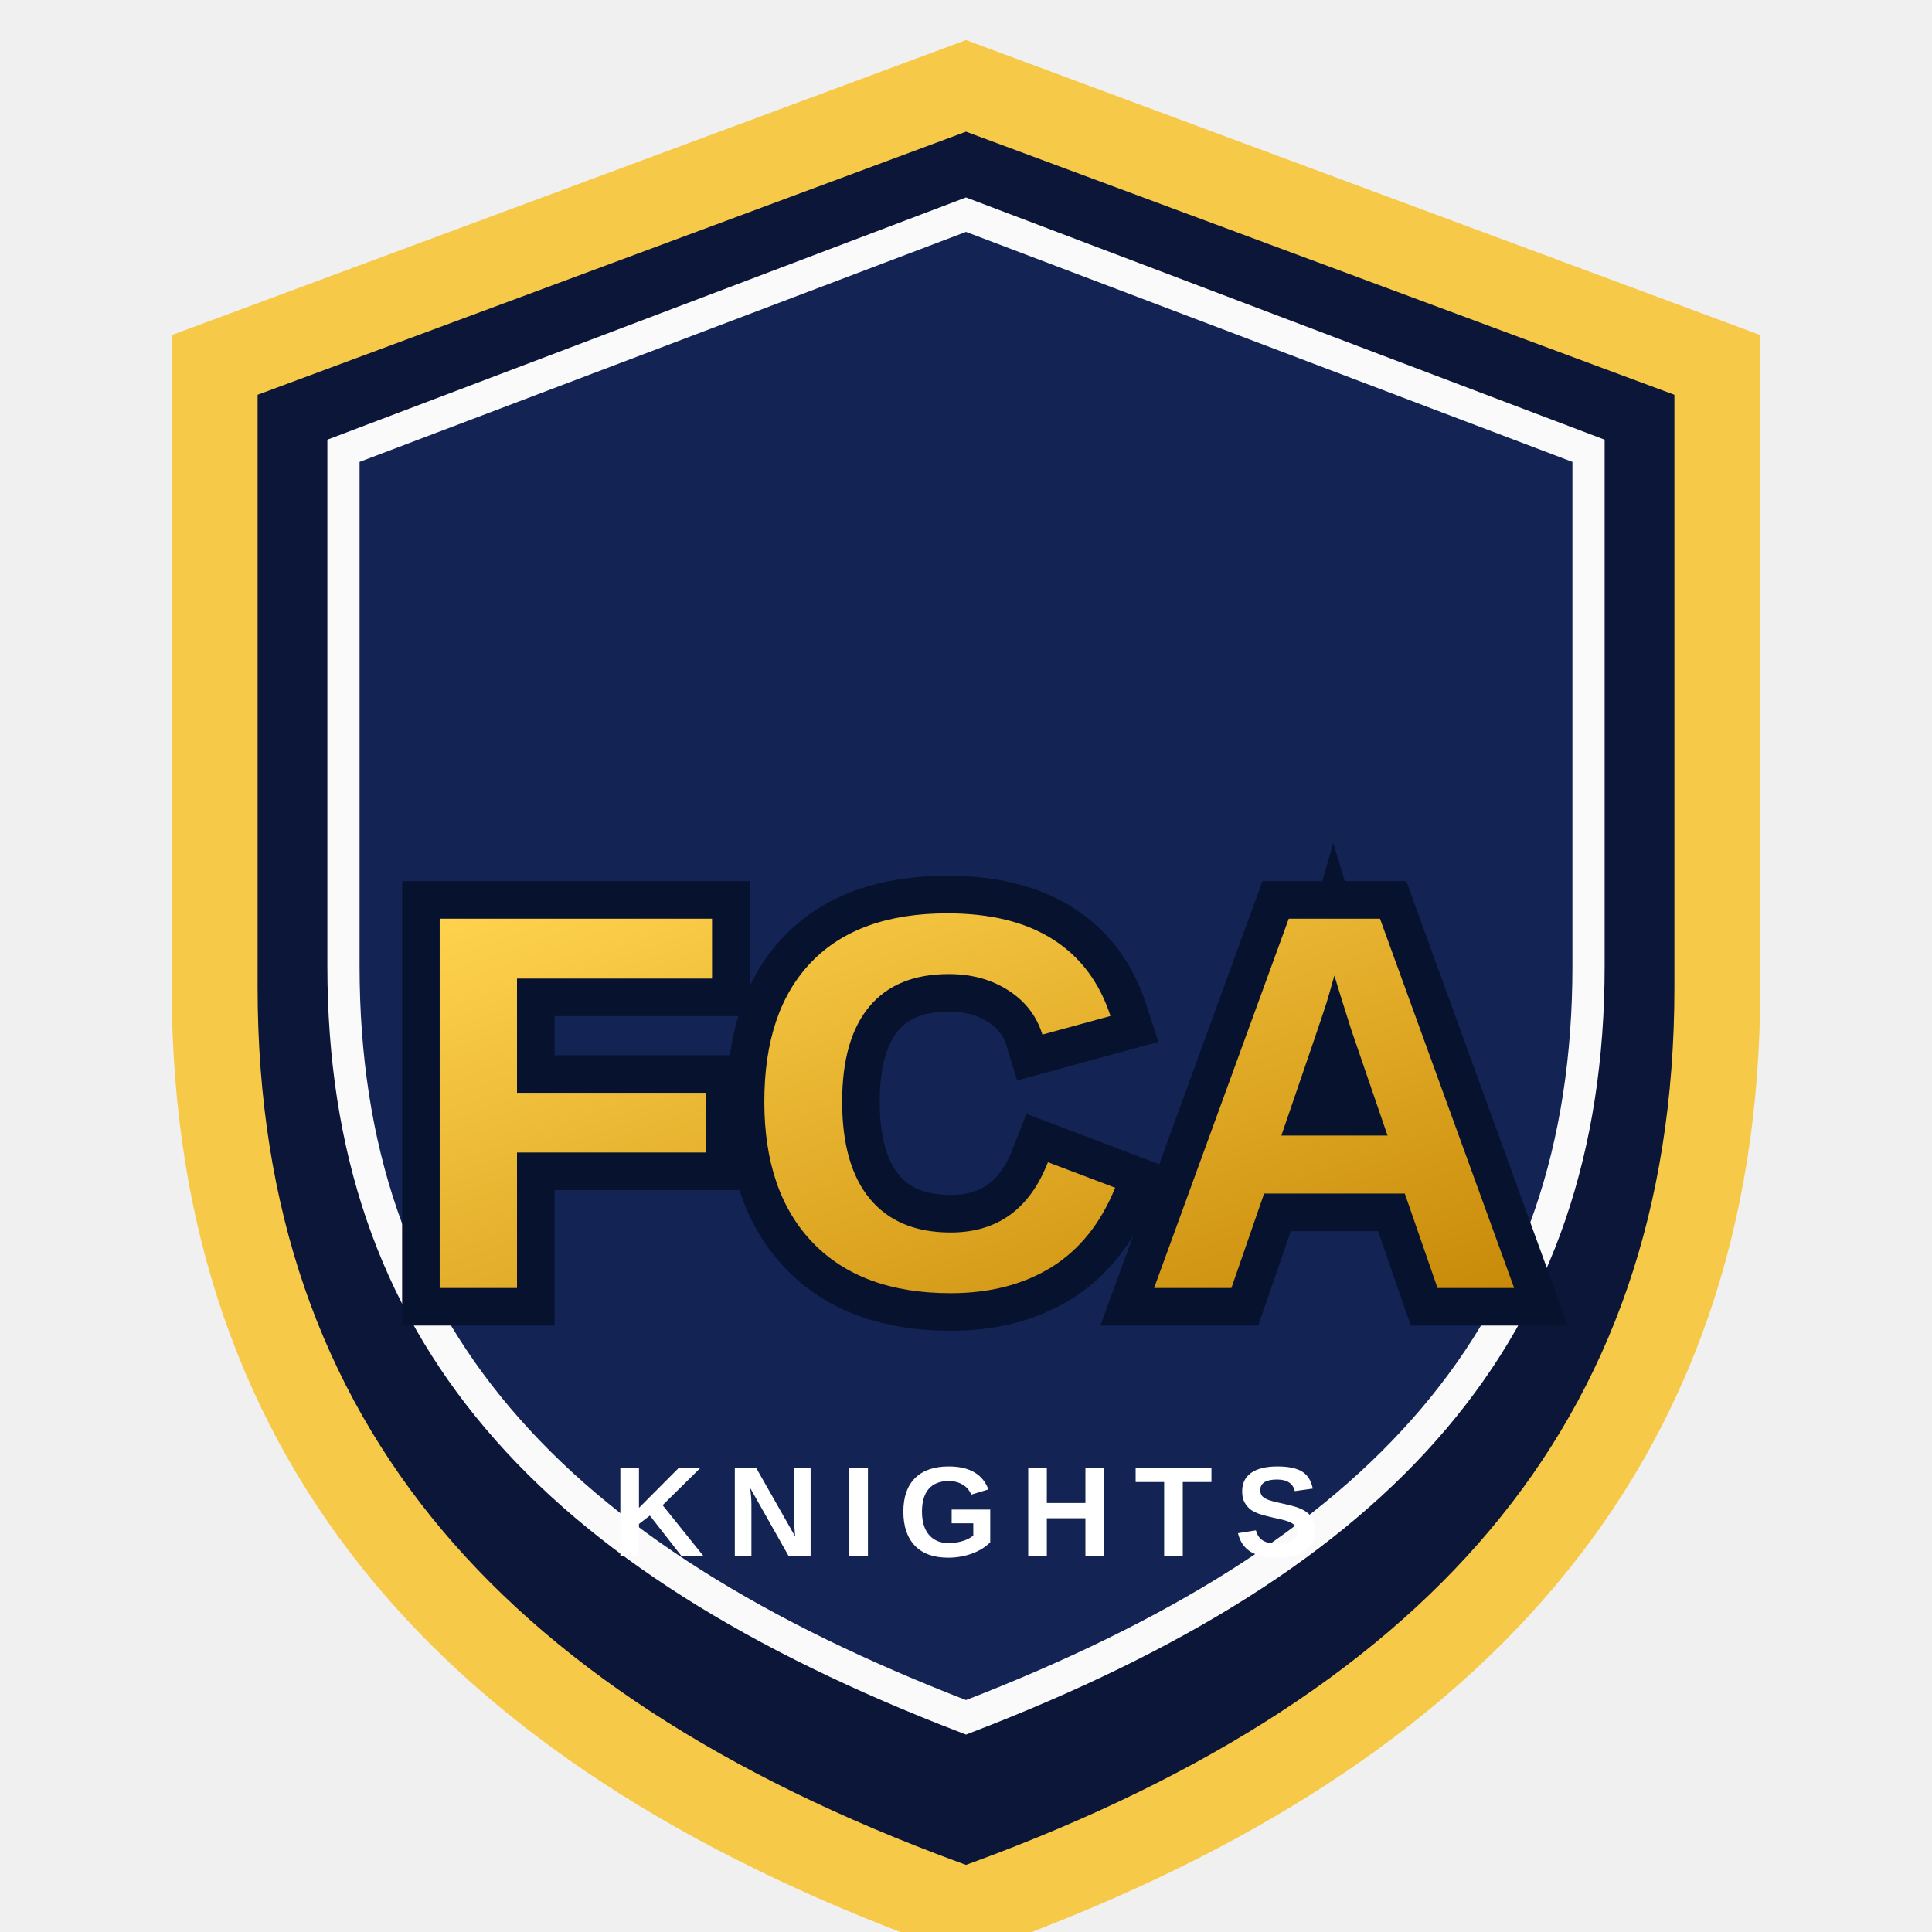
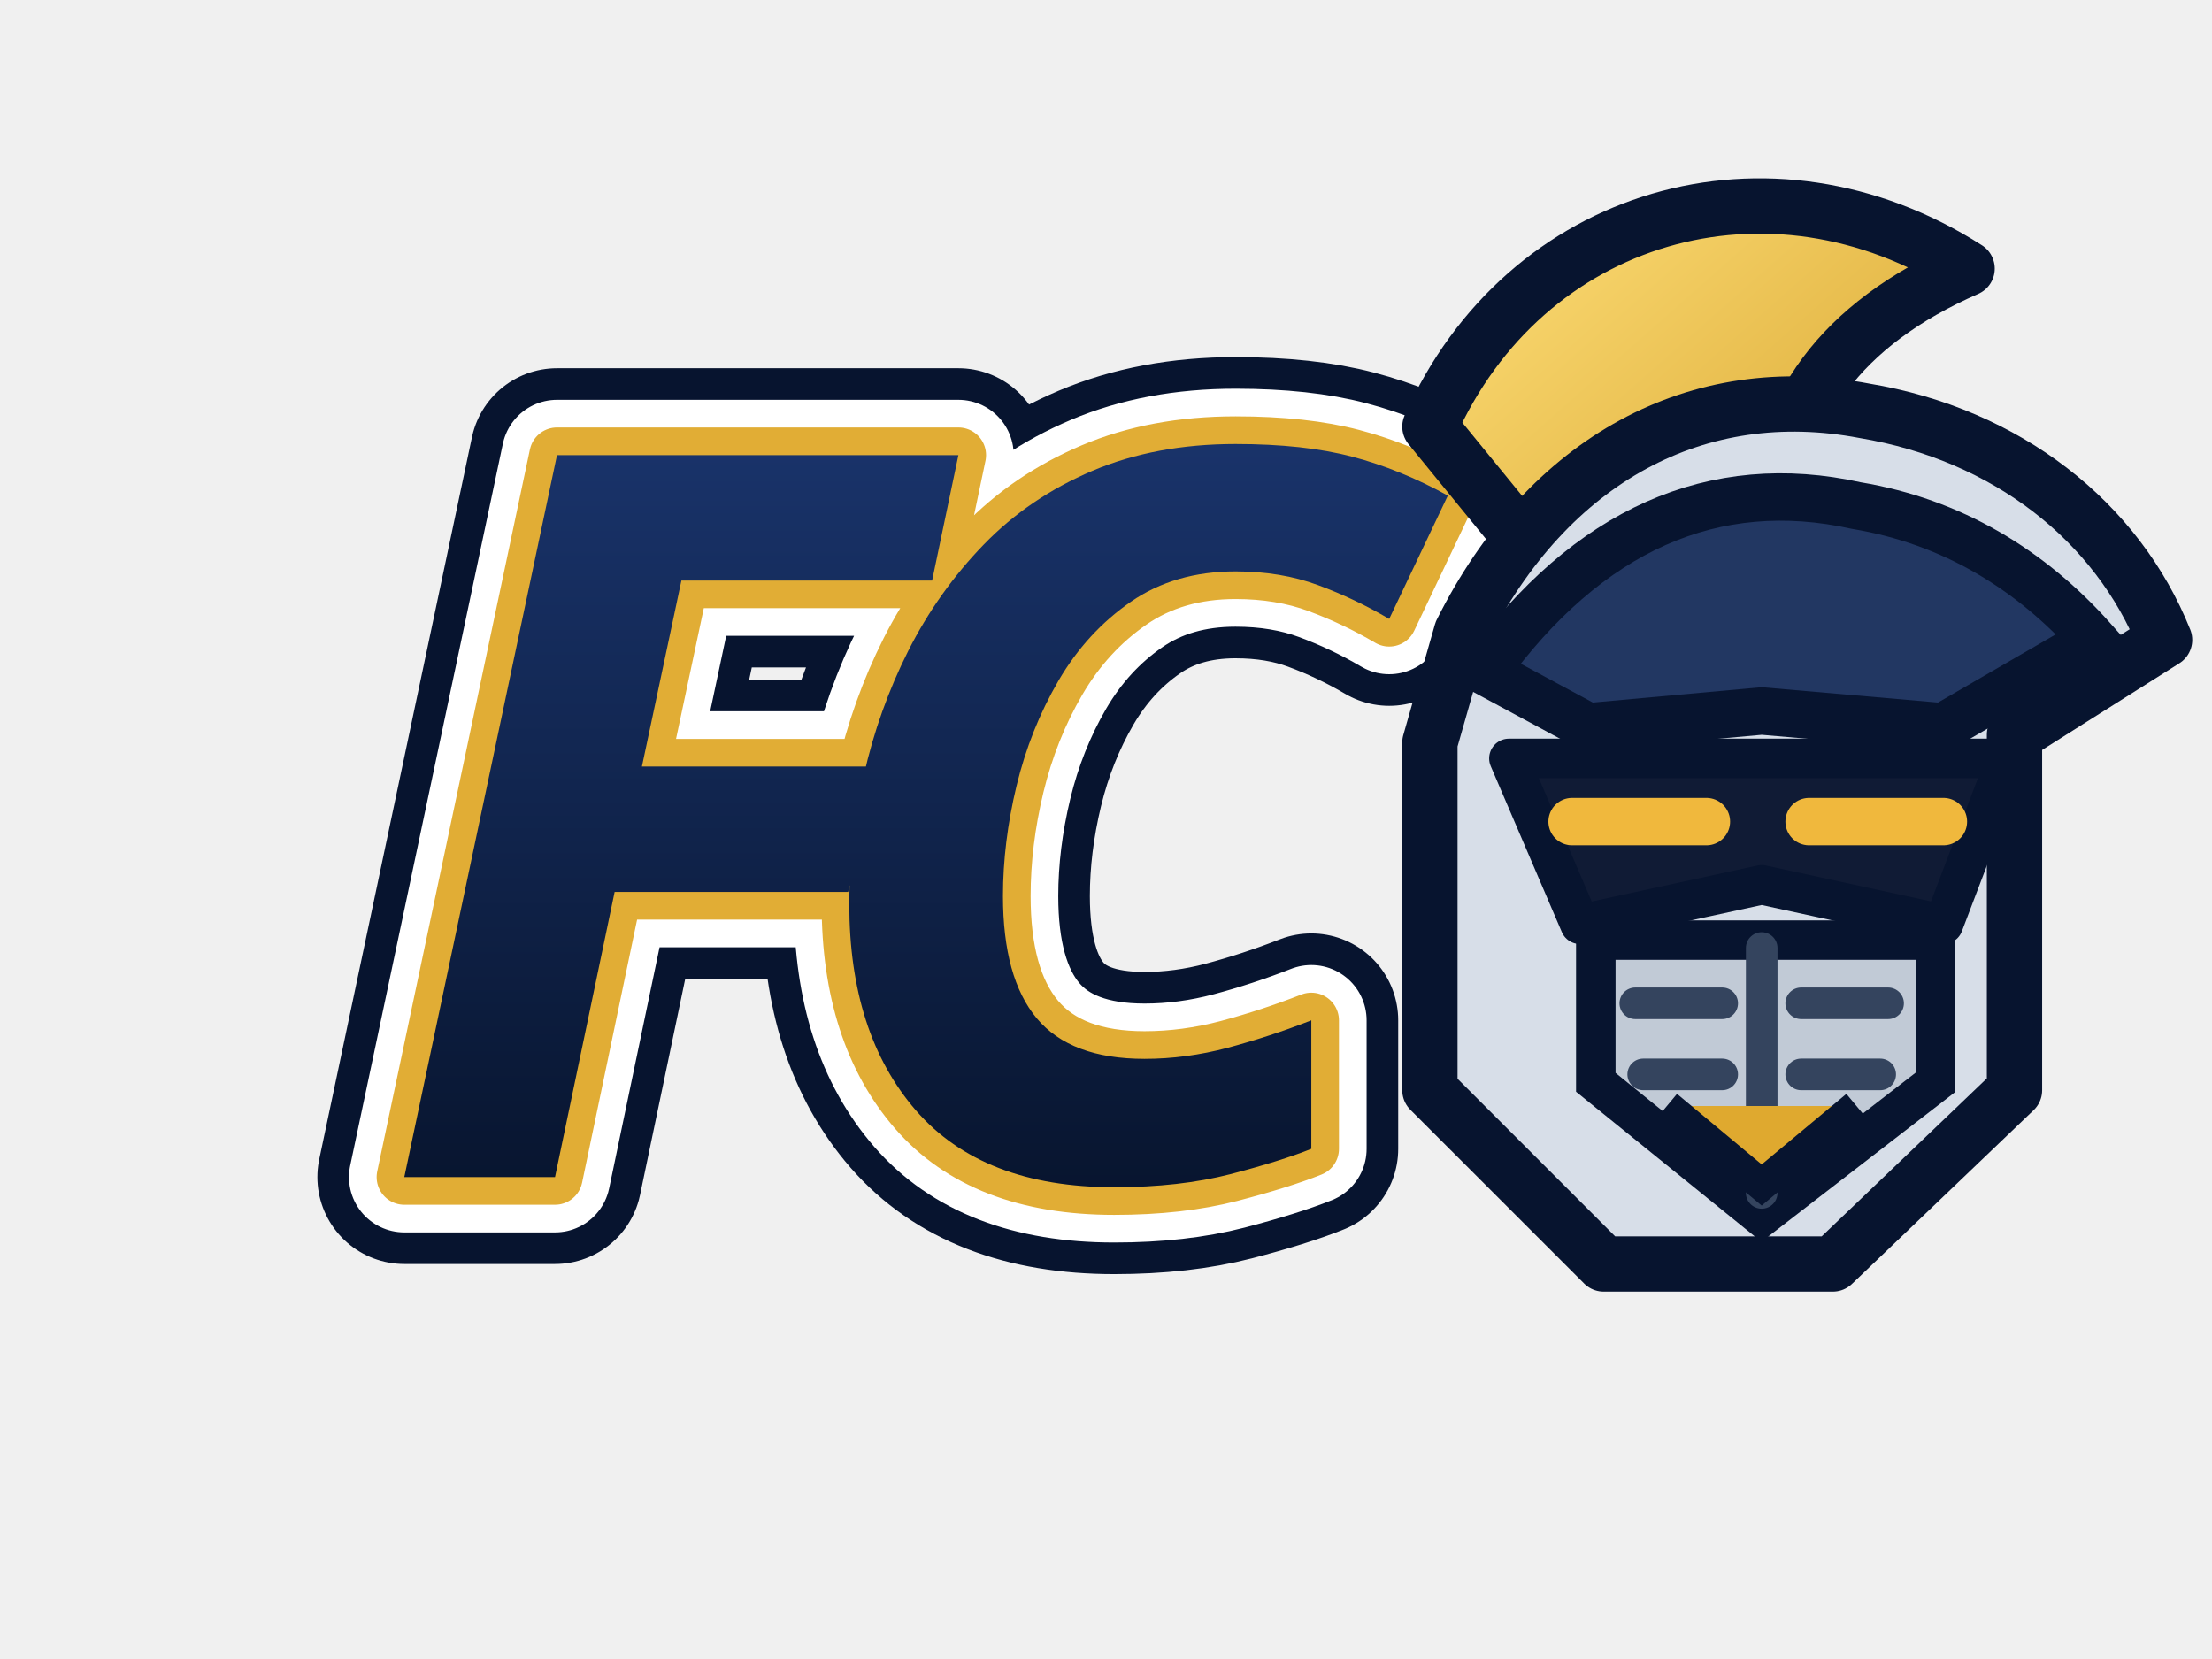
- <svg xmlns="http://www.w3.org/2000/svg" viewBox="0 0 180 180" role="img" aria-labelledby="title desc">
+ <svg xmlns="http://www.w3.org/2000/svg" viewBox="0 0 280 210" role="img" aria-labelledby="title desc">
  <defs>
-     <linearGradient id="g" x1="0" y1="0" x2="1" y2="1">
-       <stop offset="0" stop-color="#ffd34e" />
-       <stop offset="1" stop-color="#c88a08" />
+     <linearGradient id="navy" x1="0" y1="0" x2="0" y2="1">
+       <stop offset="0" stop-color="#19336A" />
+       <stop offset="1" stop-color="#08152F" />
+     </linearGradient>
+     <linearGradient id="gold" x1="0" y1="0" x2="1" y2="1">
+       <stop offset="0" stop-color="#FFE07A" />
+       <stop offset="1" stop-color="#C4870A" />
    </linearGradient>
  </defs>
-   <path d="M90 8 160 34v58c0 43-25 70-70 86C45 162 20 135 20 92V34Z" fill="#0b1638" stroke="#f7c948" stroke-width="8" />
-   <path d="M90 20 148 42v48c0 34-19 55-58 70-39-15-58-36-58-70V42Z" fill="#132454" stroke="#fff" stroke-width="3" opacity=".98" />
-   <path d="M45 58h90" stroke="url(#g)" stroke-width="7" stroke-linecap="round" />
-   <text x="90" y="120" text-anchor="middle" font-family="Arial Black,Arial,sans-serif" font-size="50" font-weight="900" letter-spacing="1" fill="url(#g)" stroke="#07122f" stroke-width="7" paint-order="stroke fill">FCA</text>
-   <text x="90" y="145" text-anchor="middle" font-family="Arial,Helvetica,sans-serif" font-size="12" font-weight="800" letter-spacing="2" fill="#fff">KNIGHTS</text>
+   <g font-family="Arial Black,Impact,sans-serif" font-weight="900" font-style="italic" text-anchor="middle" paint-order="stroke fill" stroke-linejoin="round">
+     <text x="113" y="149" font-size="128" letter-spacing="-16" fill="#07142F" stroke="#07142F" stroke-width="22">FC</text>
+     <text x="113" y="149" font-size="128" letter-spacing="-16" fill="url(#navy)" stroke="#fff" stroke-width="14">FC</text>
+     <text x="113" y="149" font-size="128" letter-spacing="-16" fill="url(#navy)" stroke="#E1AD35" stroke-width="7">FC</text>
+   </g>
+   <g transform="translate(173 91)">
+     <path d="M8-37c12-27 43-36 68-20-16 7-24 18-24 32 18-6 34 0 43 12-21-1-37 7-47 25Z" fill="url(#gold)" stroke="#07142F" stroke-width="7" stroke-linejoin="round" />
+     <path d="M12-11c11-22 30-32 51-28 18 3 32 14 38 29L82 2v45L59 69H30L8 47V3Z" fill="#D7DEE8" stroke="#07142F" stroke-width="7" stroke-linejoin="round" />
+     <path d="M15-6c13-18 29-25 47-21 12 2 22 8 30 17L73 1 50-1 28 1Z" fill="#223762" stroke="#07142F" stroke-width="6" />
+     <path d="M18 5h63l-8 21-23-5-23 5Z" fill="#101B35" stroke="#07142F" stroke-width="5" stroke-linejoin="round" />
+     <path d="M26 13h17M56 13h17" stroke="#F0B83D" stroke-width="6" stroke-linecap="round" />
+     <path d="M29 28h43v18L50 63 29 46Z" fill="#C1CAD6" stroke="#07142F" stroke-width="5" />
+     <path d="M50 29v31M34 36h11M55 36h11M35 45h10M55 45h10" stroke="#34445E" stroke-width="4" stroke-linecap="round" />
+     <path d="m38 49 12 10 12-10" fill="#DFA92F" stroke="#07142F" stroke-width="4" />
+   </g>
</svg>
